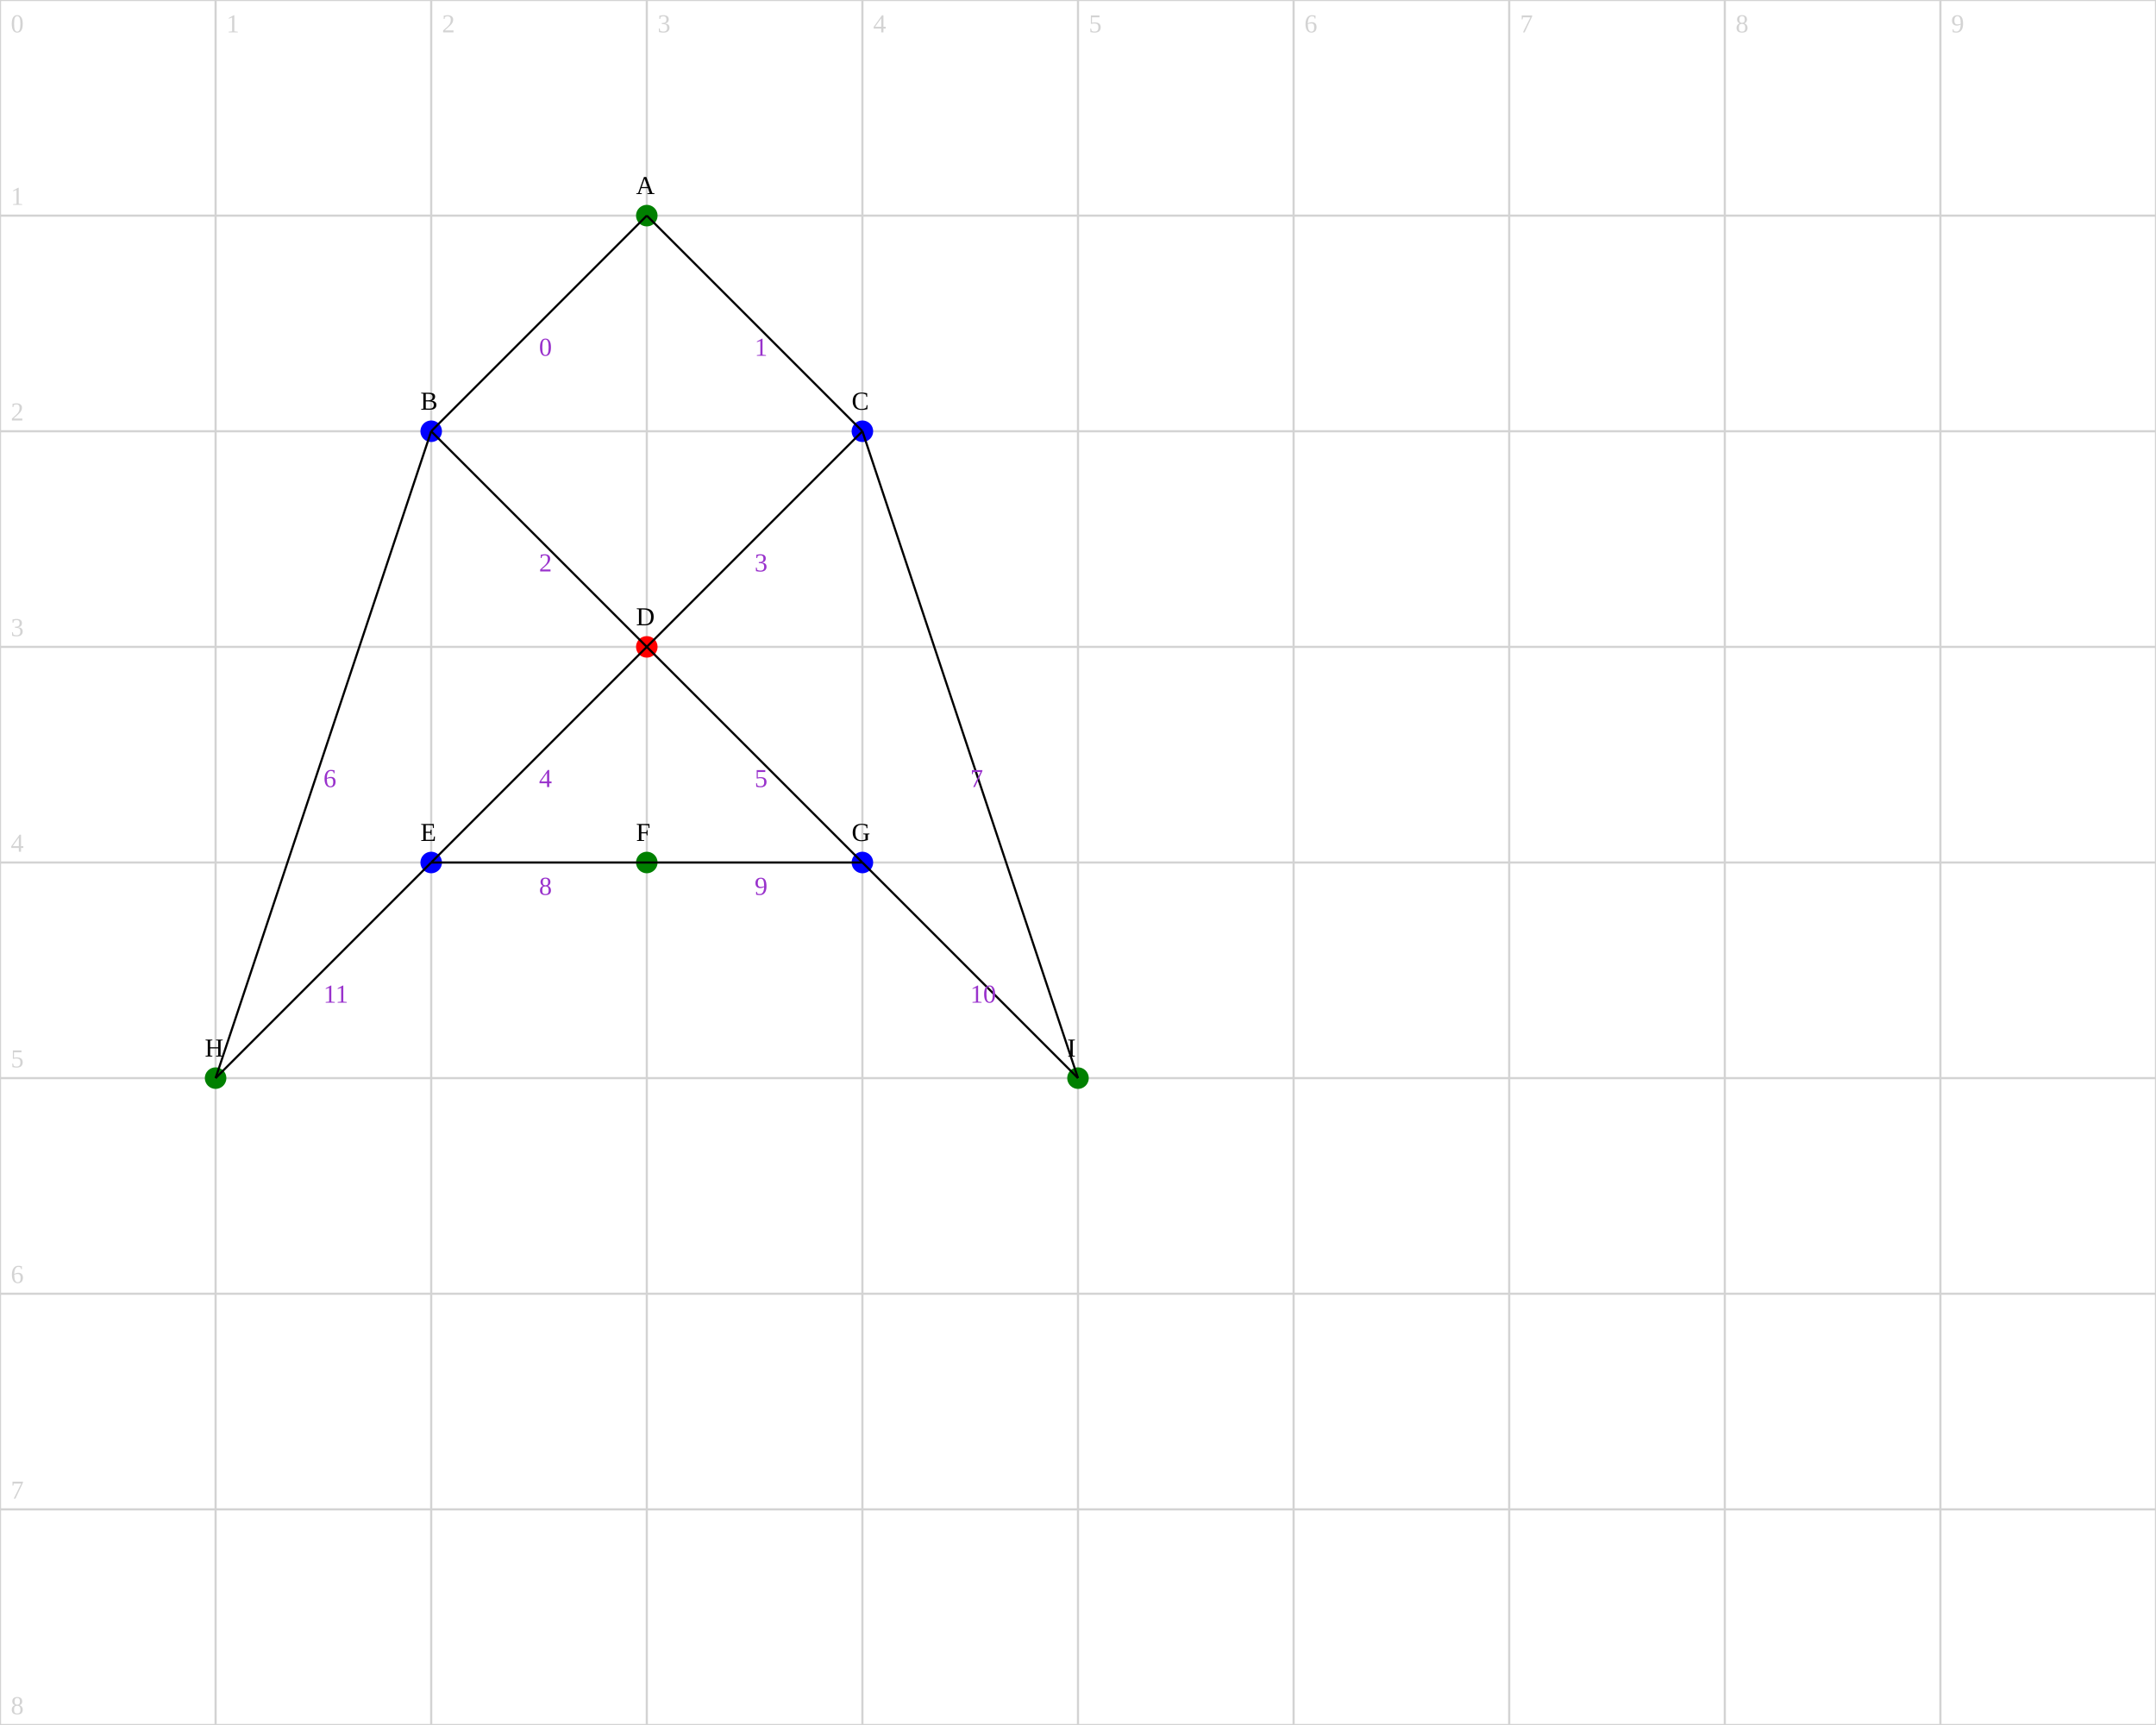
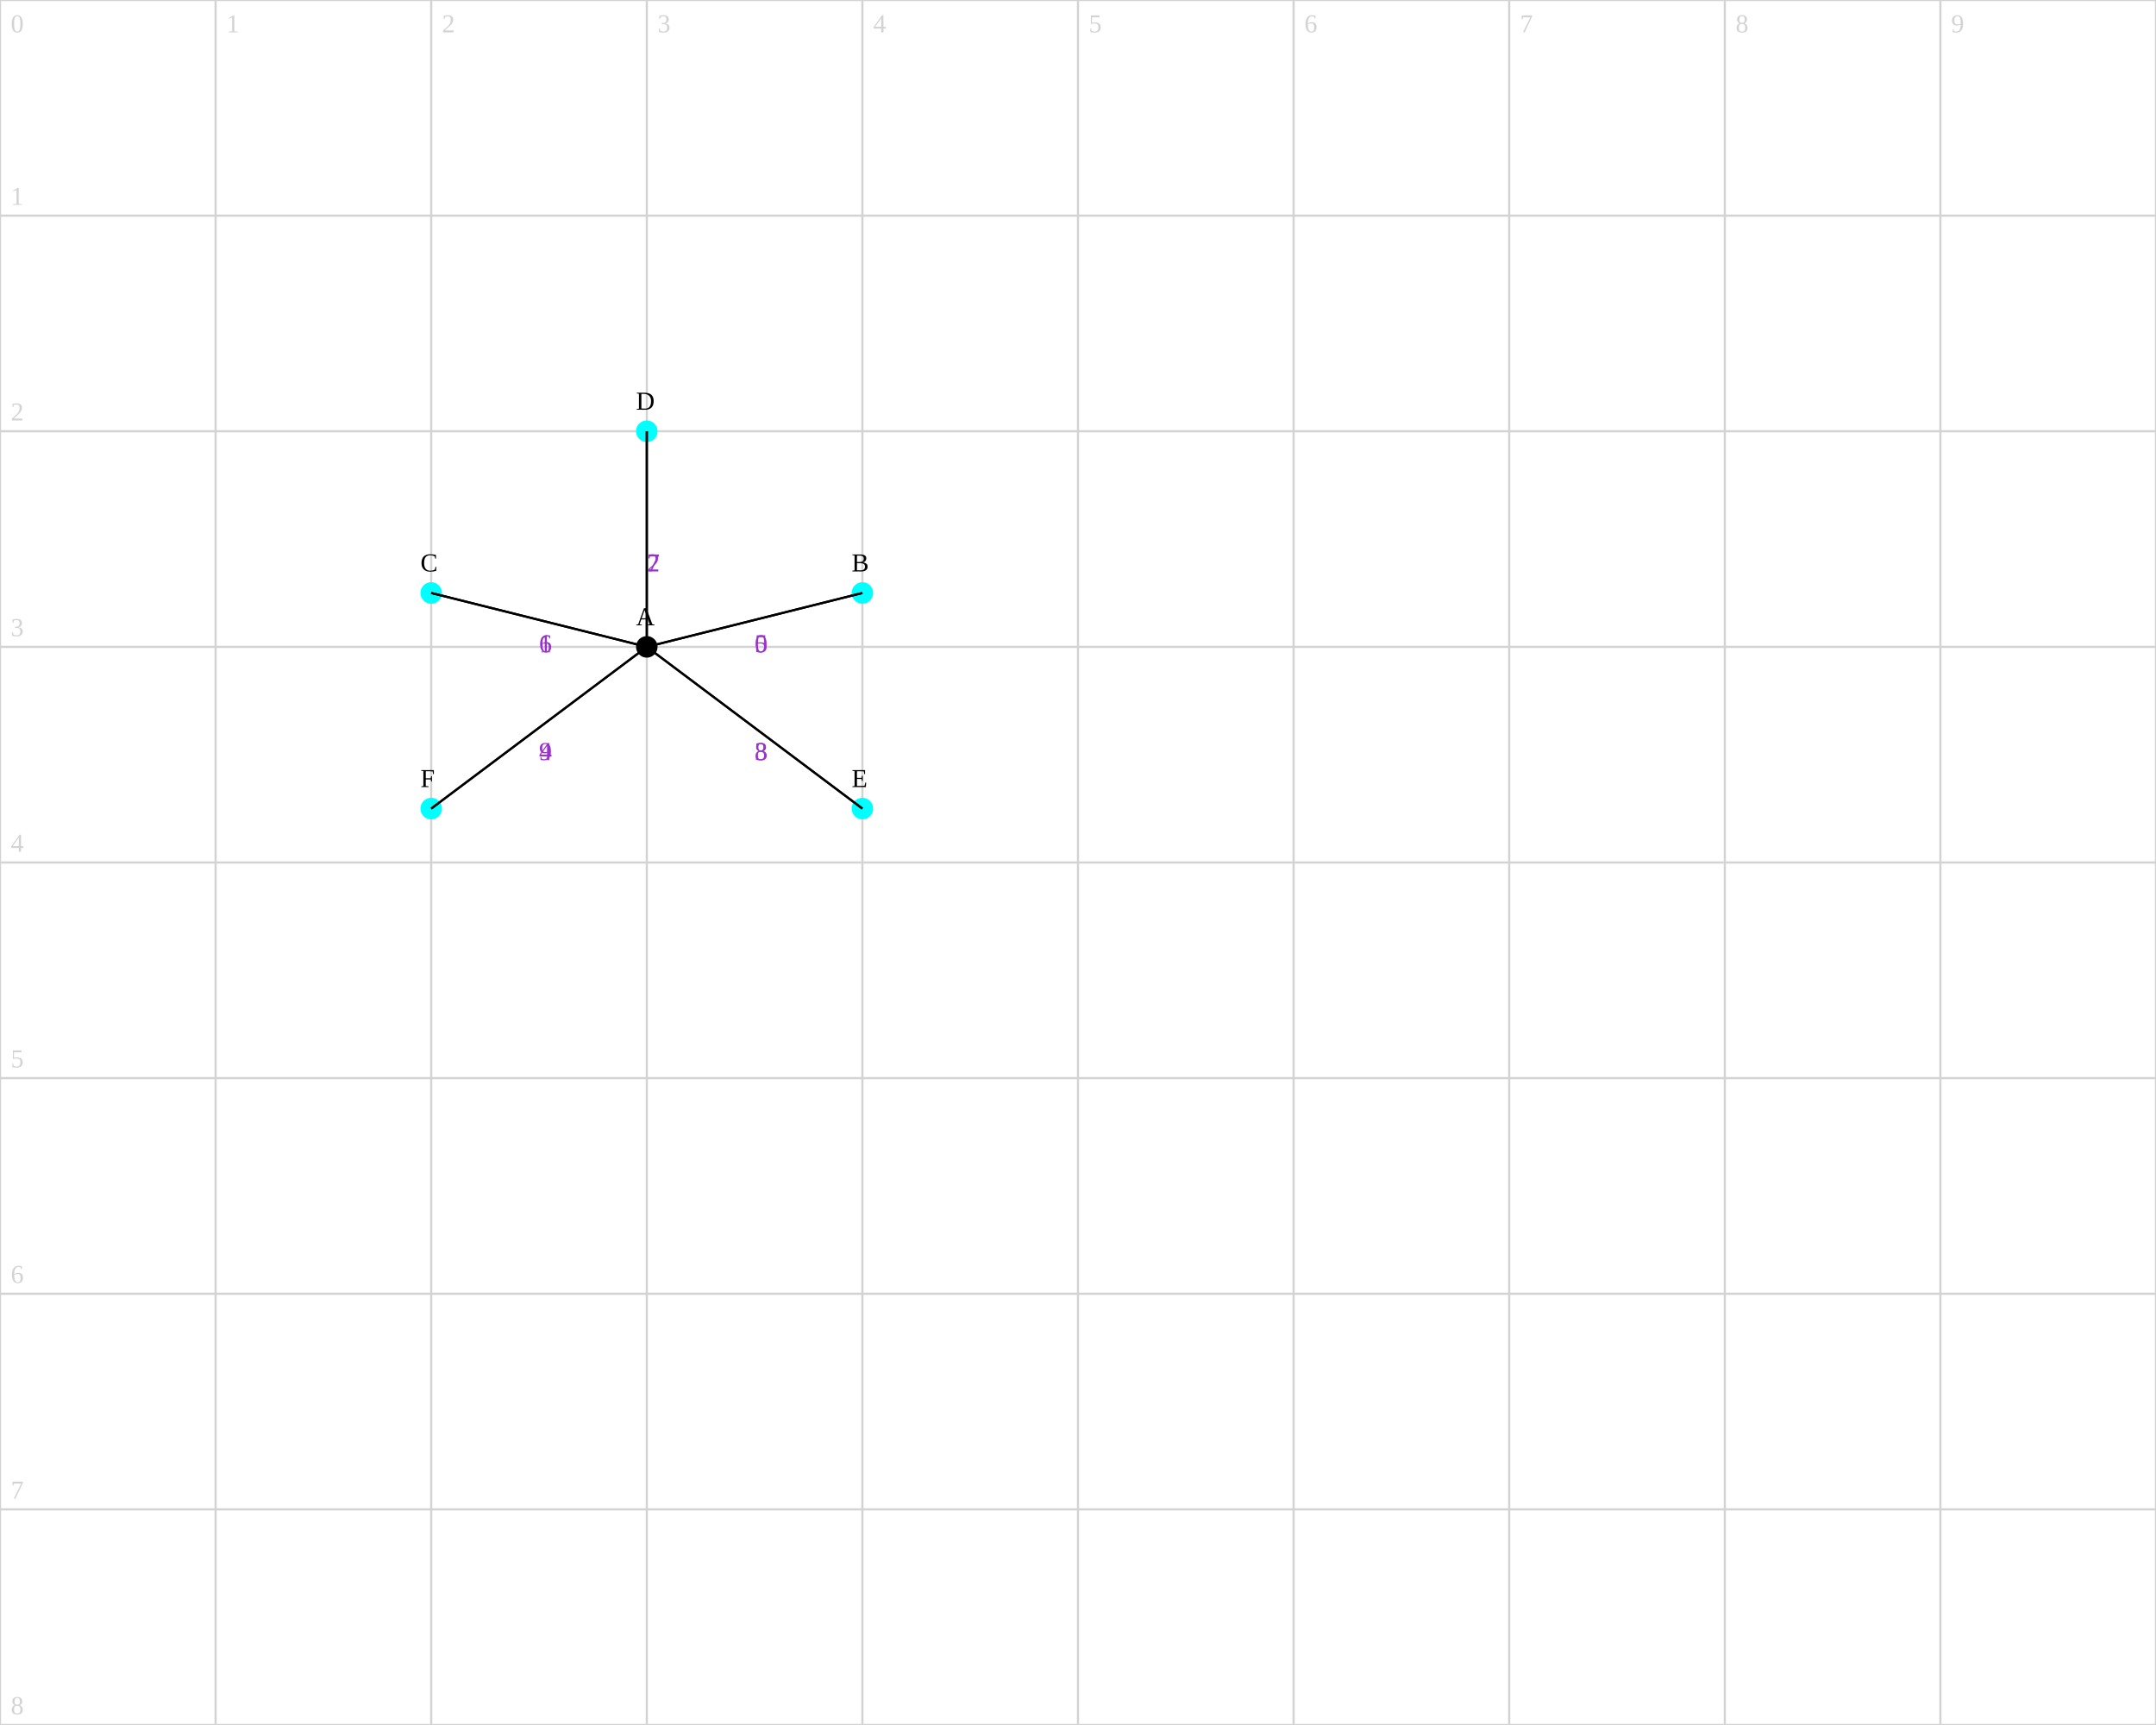
<svg xmlns="http://www.w3.org/2000/svg" version="1.1" width="1000" height="800">
  <line x1="0" y1="0" x2="1000" y2="0" stroke="lightgrey" />
  <text x="5" y="-5" fill="lightgrey">0</text>
  <line x1="0" y1="100" x2="1000" y2="100" stroke="lightgrey" />
  <text x="5" y="95" fill="lightgrey">1</text>
  <line x1="0" y1="200" x2="1000" y2="200" stroke="lightgrey" />
  <text x="5" y="195" fill="lightgrey">2</text>
  <line x1="0" y1="300" x2="1000" y2="300" stroke="lightgrey" />
  <text x="5" y="295" fill="lightgrey">3</text>
  <line x1="0" y1="400" x2="1000" y2="400" stroke="lightgrey" />
  <text x="5" y="395" fill="lightgrey">4</text>
  <line x1="0" y1="500" x2="1000" y2="500" stroke="lightgrey" />
  <text x="5" y="495" fill="lightgrey">5</text>
  <line x1="0" y1="600" x2="1000" y2="600" stroke="lightgrey" />
  <text x="5" y="595" fill="lightgrey">6</text>
  <line x1="0" y1="700" x2="1000" y2="700" stroke="lightgrey" />
  <text x="5" y="695" fill="lightgrey">7</text>
  <line x1="0" y1="800" x2="1000" y2="800" stroke="lightgrey" />
  <text x="5" y="795" fill="lightgrey">8</text>
  <line x1="0" y1="0" x2="0" y2="800" stroke="lightgrey" />
  <text x="5" y="15" fill="lightgrey">0</text>
  <line x1="100" y1="0" x2="100" y2="800" stroke="lightgrey" />
  <text x="105" y="15" fill="lightgrey">1</text>
  <line x1="200" y1="0" x2="200" y2="800" stroke="lightgrey" />
  <text x="205" y="15" fill="lightgrey">2</text>
  <line x1="300" y1="0" x2="300" y2="800" stroke="lightgrey" />
  <text x="305" y="15" fill="lightgrey">3</text>
  <line x1="400" y1="0" x2="400" y2="800" stroke="lightgrey" />
  <text x="405" y="15" fill="lightgrey">4</text>
  <line x1="500" y1="0" x2="500" y2="800" stroke="lightgrey" />
  <text x="505" y="15" fill="lightgrey">5</text>
  <line x1="600" y1="0" x2="600" y2="800" stroke="lightgrey" />
  <text x="605" y="15" fill="lightgrey">6</text>
  <line x1="700" y1="0" x2="700" y2="800" stroke="lightgrey" />
  <text x="705" y="15" fill="lightgrey">7</text>
  <line x1="800" y1="0" x2="800" y2="800" stroke="lightgrey" />
  <text x="805" y="15" fill="lightgrey">8</text>
  <line x1="900" y1="0" x2="900" y2="800" stroke="lightgrey" />
  <text x="905" y="15" fill="lightgrey">9</text>
  <line x1="1000" y1="0" x2="1000" y2="800" stroke="lightgrey" />
  <text x="1005" y="15" fill="lightgrey">10</text>
-   <circle cx="300" cy="100" r="5" fill="green" />
-   <text x="295" y="90" fill="black">A</text>
-   <circle cx="200" cy="200" r="5" fill="blue" />
-   <text x="195" y="190" fill="black">B</text>
-   <circle cx="400" cy="200" r="5" fill="blue" />
-   <text x="395" y="190" fill="black">C</text>
-   <circle cx="300" cy="300" r="5" fill="red" />
-   <text x="295" y="290" fill="black">D</text>
-   <circle cx="200" cy="400" r="5" fill="blue" />
-   <text x="195" y="390" fill="black">E</text>
-   <circle cx="300" cy="400" r="5" fill="green" />
-   <text x="295" y="390" fill="black">F</text>
-   <circle cx="400" cy="400" r="5" fill="blue" />
-   <text x="395" y="390" fill="black">G</text>
-   <circle cx="100" cy="500" r="5" fill="green" />
-   <text x="95" y="490" fill="black">H</text>
-   <circle cx="500" cy="500" r="5" fill="green" />
-   <text x="495" y="490" fill="black">I</text>
-   <line x1="300" y1="100" x2="200" y2="200" stroke="black" />
-   <text x="250" y="165" fill="darkorchid">0</text>
-   <line x1="300" y1="100" x2="400" y2="200" stroke="black" />
-   <text x="350" y="165" fill="darkorchid">1</text>
-   <line x1="200" y1="200" x2="300" y2="300" stroke="black" />
-   <text x="250" y="265" fill="darkorchid">2</text>
-   <line x1="400" y1="200" x2="300" y2="300" stroke="black" />
-   <text x="350" y="265" fill="darkorchid">3</text>
-   <line x1="300" y1="300" x2="200" y2="400" stroke="black" />
-   <text x="250" y="365" fill="darkorchid">4</text>
-   <line x1="300" y1="300" x2="400" y2="400" stroke="black" />
-   <text x="350" y="365" fill="darkorchid">5</text>
-   <line x1="200" y1="200" x2="100" y2="500" stroke="black" />
-   <text x="150" y="365" fill="darkorchid">6</text>
-   <line x1="400" y1="200" x2="500" y2="500" stroke="black" />
-   <text x="450" y="365" fill="darkorchid">7</text>
-   <line x1="200" y1="400" x2="300" y2="400" stroke="black" />
-   <text x="250" y="415" fill="darkorchid">8</text>
-   <line x1="300" y1="400" x2="400" y2="400" stroke="black" />
-   <text x="350" y="415" fill="darkorchid">9</text>
-   <line x1="400" y1="400" x2="500" y2="500" stroke="black" />
-   <text x="450" y="465" fill="darkorchid">10</text>
-   <line x1="200" y1="400" x2="100" y2="500" stroke="black" />
-   <text x="150" y="465" fill="darkorchid">11</text>
+   <circle cx="300" cy="300" r="5" fill="black" />
+   <text x="295" y="290" fill="black">A</text>
+   <circle cx="400" cy="275" r="5" fill="cyan" />
+   <text x="395" y="265" fill="black">B</text>
+   <circle cx="200" cy="275" r="5" fill="cyan" />
+   <text x="195" y="265" fill="black">C</text>
+   <circle cx="300" cy="200" r="5" fill="cyan" />
+   <text x="295" y="190" fill="black">D</text>
+   <circle cx="400" cy="375" r="5" fill="cyan" />
+   <text x="395" y="365" fill="black">E</text>
+   <circle cx="200" cy="375" r="5" fill="cyan" />
+   <text x="195" y="365" fill="black">F</text>
+   <line x1="300" y1="300" x2="400" y2="275" stroke="black" />
+   <text x="350" y="302.5" fill="darkorchid">0</text>
+   <line x1="300" y1="300" x2="200" y2="275" stroke="black" />
+   <text x="250" y="302.5" fill="darkorchid">1</text>
+   <line x1="300" y1="300" x2="300" y2="200" stroke="black" />
+   <text x="300" y="265" fill="darkorchid">2</text>
+   <line x1="300" y1="300" x2="400" y2="375" stroke="black" />
+   <text x="350" y="352.5" fill="darkorchid">3</text>
+   <line x1="300" y1="300" x2="200" y2="375" stroke="black" />
+   <text x="250" y="352.5" fill="darkorchid">4</text>
+   <line x1="400" y1="275" x2="300" y2="300" stroke="black" />
+   <text x="350" y="302.5" fill="darkorchid">5</text>
+   <line x1="200" y1="275" x2="300" y2="300" stroke="black" />
+   <text x="250" y="302.5" fill="darkorchid">6</text>
+   <line x1="300" y1="200" x2="300" y2="300" stroke="black" />
+   <text x="300" y="265" fill="darkorchid">7</text>
+   <line x1="400" y1="375" x2="300" y2="300" stroke="black" />
+   <text x="350" y="352.5" fill="darkorchid">8</text>
+   <line x1="200" y1="375" x2="300" y2="300" stroke="black" />
+   <text x="250" y="352.5" fill="darkorchid">9</text>
</svg>
